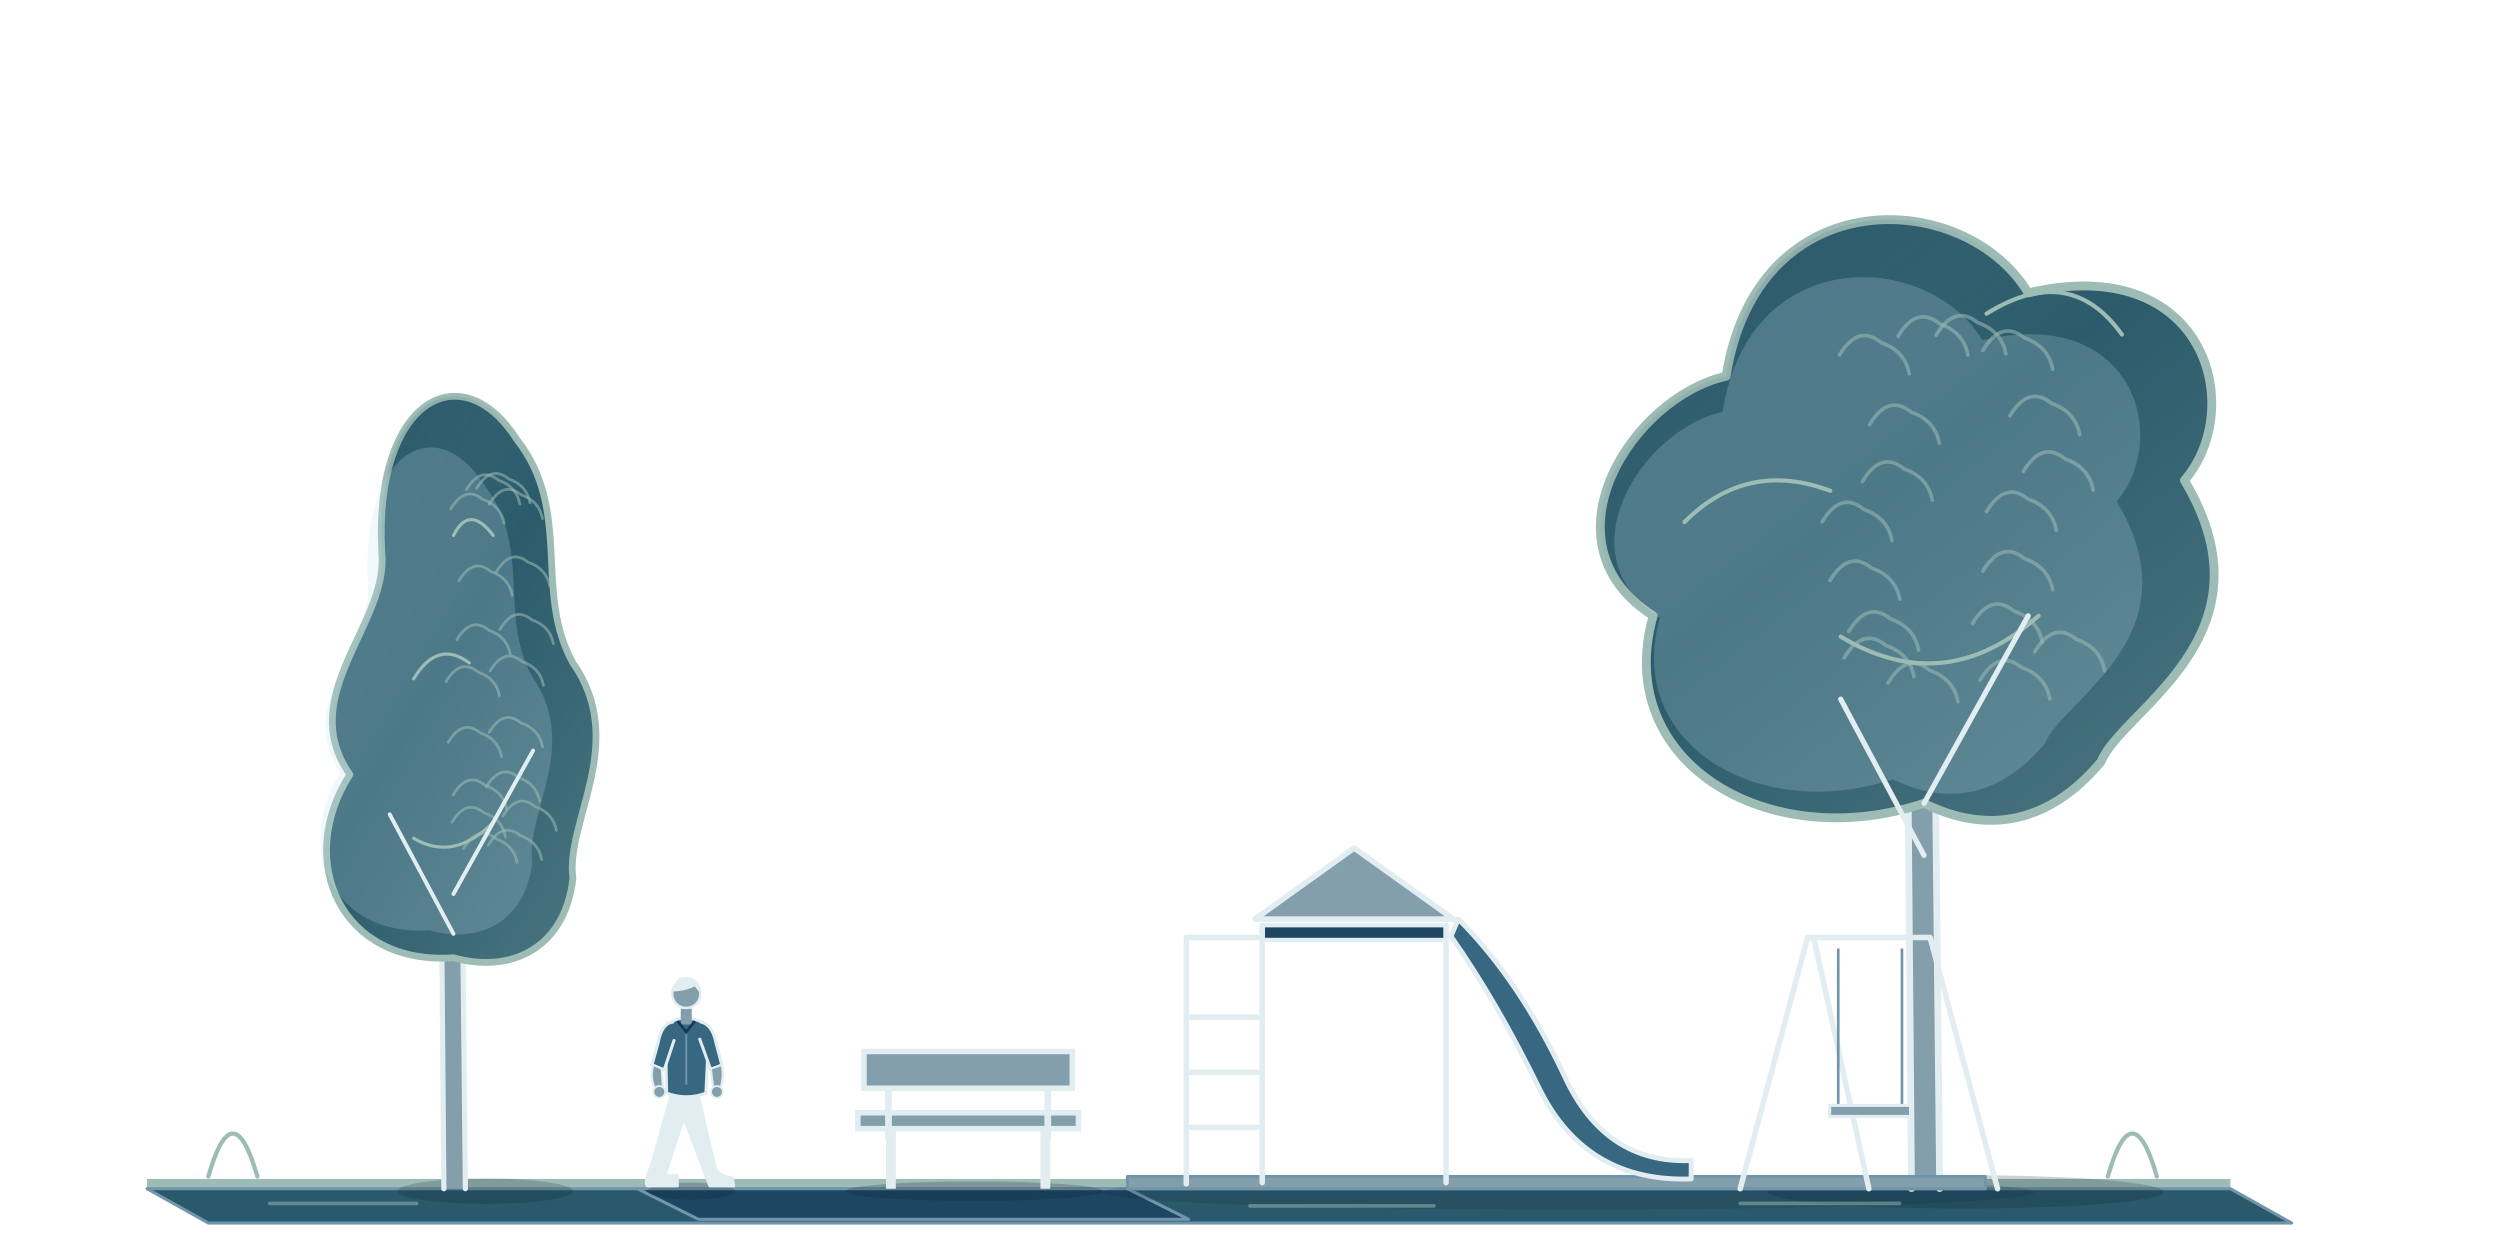
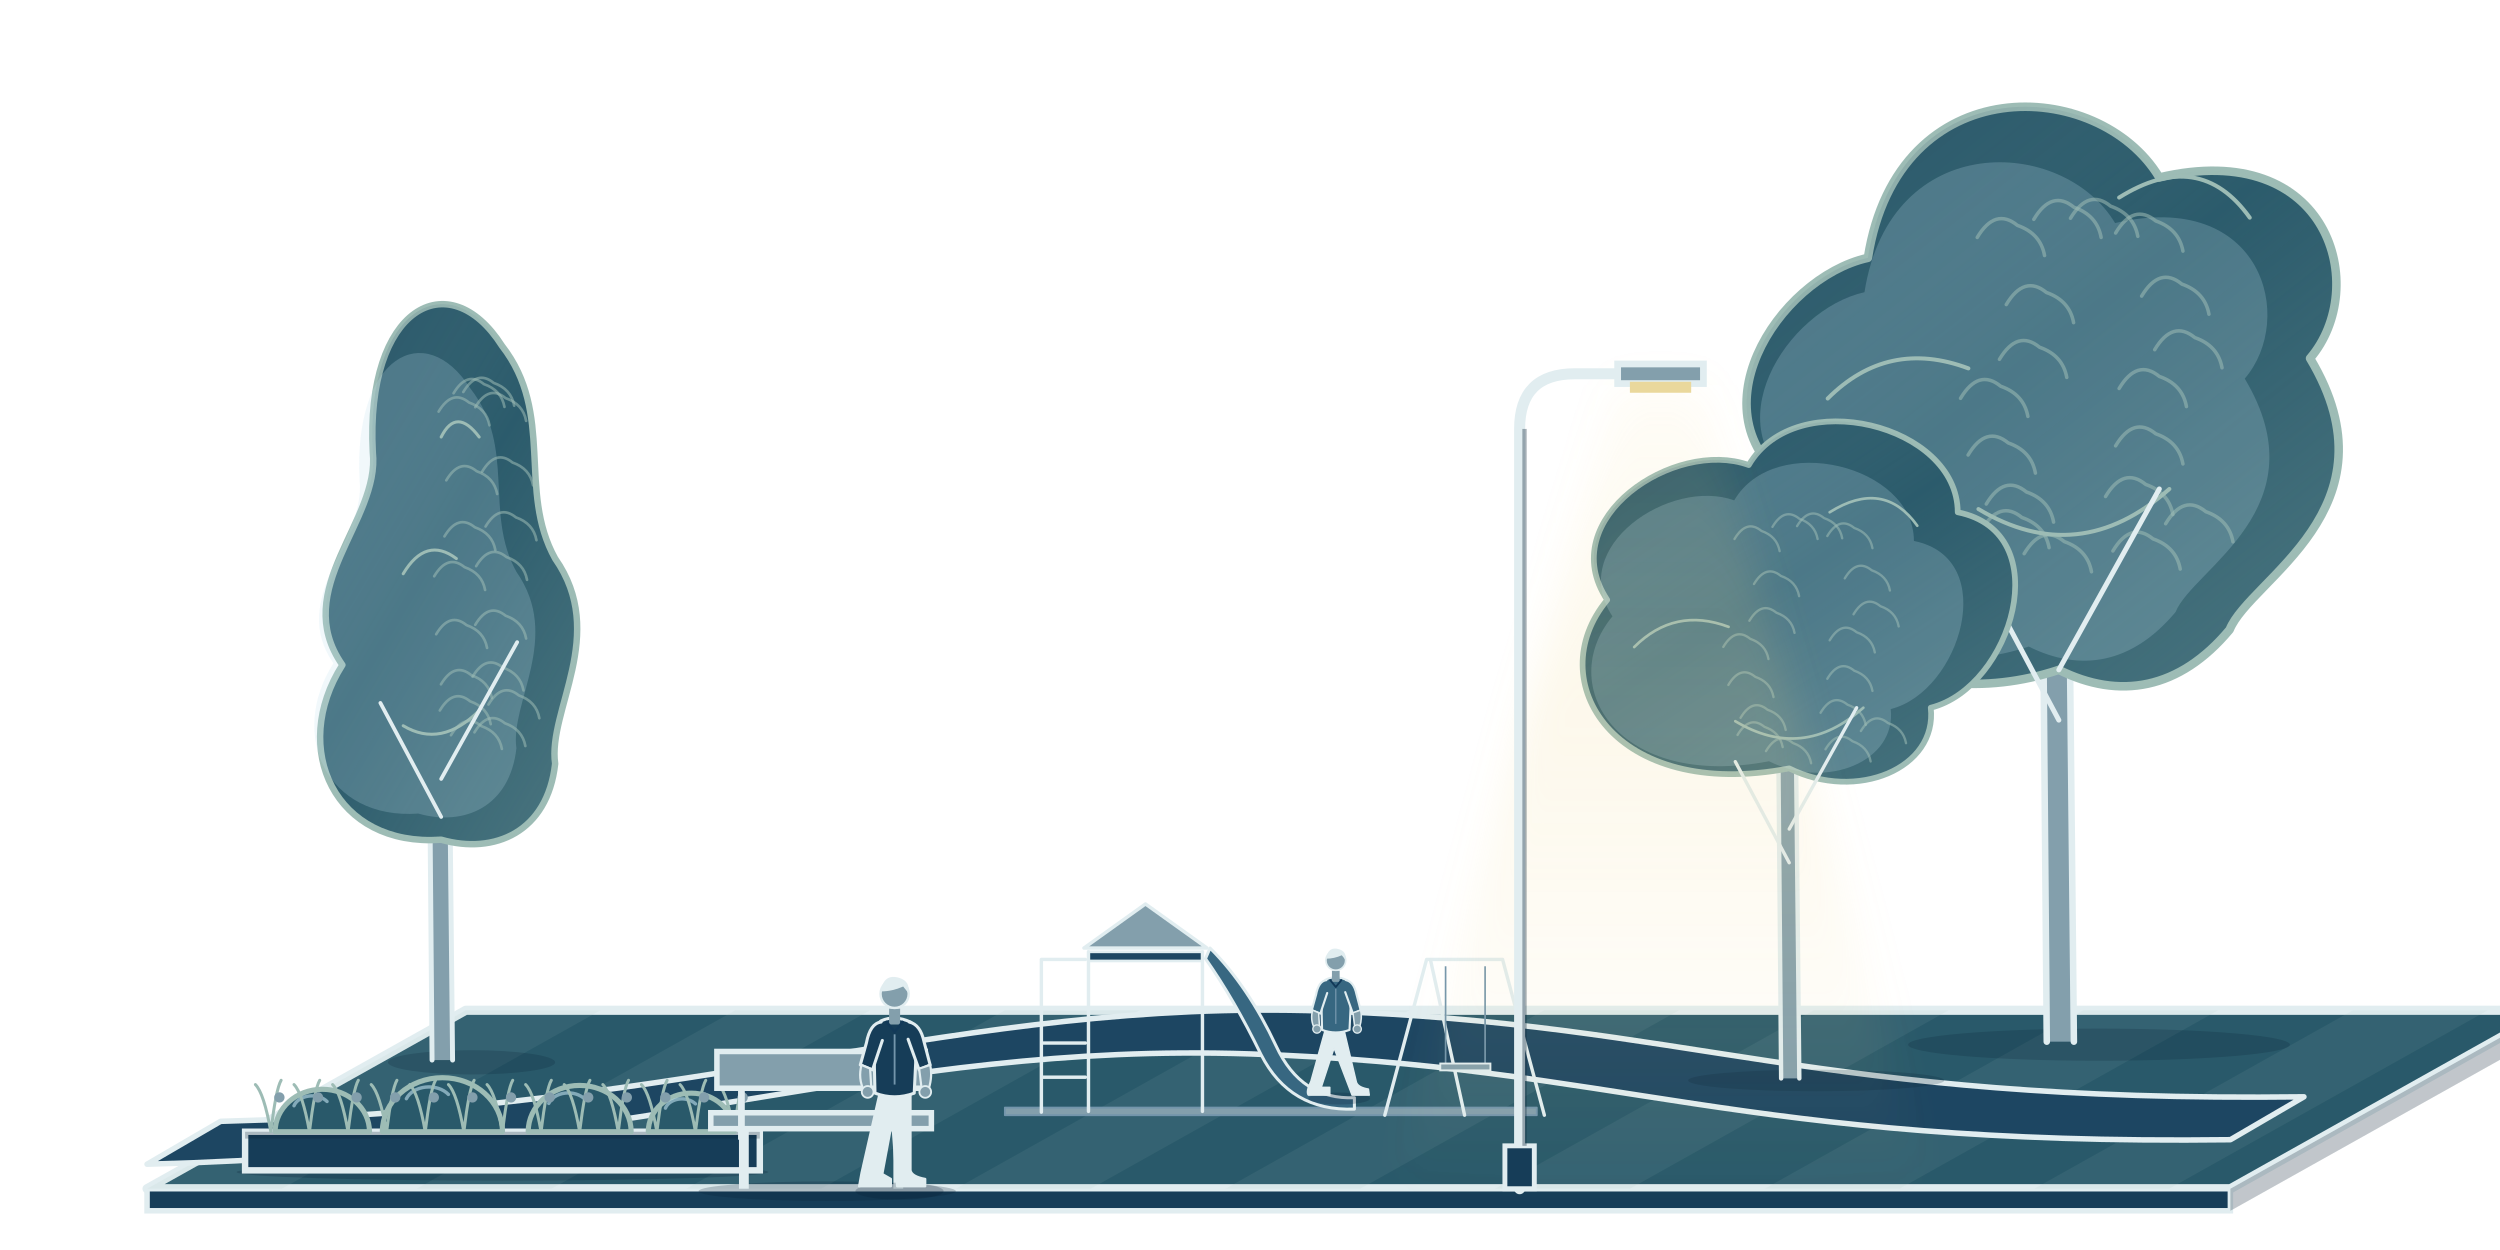
<svg xmlns="http://www.w3.org/2000/svg" viewBox="-1.2 -9.7 20.4 10.2" role="img" aria-label="Pocket park · blueprint · illustrative component" data-piece="22">
  <defs>
    <linearGradient id="piece-22-blueprint-wash" x1="0" y1="0" x2="1" y2=".5">
      <stop stop-color="#7eb4cd" stop-opacity=".8" />
      <stop offset=".45" stop-color="#b6c5c5" stop-opacity=".05" />
      <stop offset="1" stop-color="#8b9c90" stop-opacity=".45" />
    </linearGradient>
    <linearGradient id="piece-22-blueprint-leaf-wash" x1="0" y1="0" x2=".8" y2="1">
      <stop stop-color="#123958" stop-opacity=".28" />
      <stop offset=".5" stop-color="#9dbcb5" stop-opacity=".02" />
      <stop offset="1" stop-color="#9dbcb5" stop-opacity=".25" />
    </linearGradient>
    <linearGradient id="piece-22-blueprint-lamp-glow" x1="0" y1="0" x2="0" y2="1">
      <stop stop-color="#f4d477" stop-opacity=".06" />
      <stop offset=".4" stop-color="#f1d589" stop-opacity=".17" />
      <stop offset="1" stop-color="#f1d589" stop-opacity="0" />
    </linearGradient>
    <filter id="piece-22-blueprint-soft-glow" x="-50%" y="-15%" width="200%" height="140%">
      <feGaussianBlur stdDeviation=".16" />
    </filter>
    <pattern id="piece-22-blueprint-hatch" width=".55" height=".55" patternUnits="userSpaceOnUse" patternTransform="rotate(35)">
      <path d="M0,0 V.55" stroke="#e1edf0" stroke-width=".035" opacity=".35" />
    </pattern>
    <pattern id="piece-22-blueprint-roof-hatch" width=".34" height=".28" patternUnits="userSpaceOnUse">
      <path d="M.04,.08 l.1,-.025 M.22,.2 l.06,-.04" stroke="#e1edf0" stroke-width=".025" opacity=".45" />
    </pattern>
    <pattern id="piece-22-blueprint-brick" width=".9" height=".4" patternUnits="userSpaceOnUse">
      <path d="M0,.2 H.9 M0,.4 H.9 M.45,0 V.2 M0,.2 V.4" stroke="#e1edf0" stroke-width=".02" opacity=".28" />
    </pattern>
    <pattern id="piece-22-blueprint-panel" width="2.6" height="3" patternUnits="userSpaceOnUse">
      <path d="M0,0 H2.6 M0,0 V3" stroke="#e1edf0" stroke-width=".025" opacity=".16" />
    </pattern>
    <filter id="piece-22-blueprint-grain" x="0" y="0" width="100%" height="100%">
      <feTurbulence type="fractalNoise" baseFrequency=".65" numOctaves="3" stitchTiles="stitch" />
      <feColorMatrix type="saturate" values="0" />
    </filter>
  </defs>
  <g>
-     <rect x="0" y="-0.08" width="17" height="0.08" fill="#9dbcb5" stroke="none" stroke-width="0.065" />
-     <path d="M0,0 H17 l.5,.28 H.5Z" fill="#29596a" stroke="#7395ab" stroke-width="0.025" stroke-linecap="round" stroke-linejoin="round" />
-     <path d="M4,0 H8 l.5,.25 H4.5Z" fill="#1d4662" stroke="#7395ab" stroke-width="0.025" stroke-linecap="round" stroke-linejoin="round" />
-     <g data-feature="tree-1" transform="translate(2.5 0) scale(0.65)">
+     <path d="M0,0 H17 l2.6,-1.456 H2.6 Z" fill="#29596a" stroke="#e1edf0" stroke-width="0.075" stroke-linecap="round" stroke-linejoin="round" />
+     <rect x="0" y="0" width="17" height="0.18" fill="#163d58" stroke="#e1edf0" stroke-width="0.045" />
+     <path d="M17,0 l2.6,-1.456 v0.18 l-2.6,1.456Z" fill="#061d30" stroke="none" stroke-width="0" stroke-linecap="round" stroke-linejoin="round" opacity=".25" />
+     <path d="M0,0 h1.1 l2.6,-1.456 h-1.1Z" fill="#9dbcb5" stroke="none" stroke-width="0" stroke-linecap="round" stroke-linejoin="round" opacity=".1" />
+     <path d="M2.2,0 h1.1 l2.6,-1.456 h-1.1Z" fill="#9dbcb5" stroke="none" stroke-width="0" stroke-linecap="round" stroke-linejoin="round" opacity=".1" />
+     <path d="M4.4,0 h1.1 l2.6,-1.456 h-1.1Z" fill="#9dbcb5" stroke="none" stroke-width="0" stroke-linecap="round" stroke-linejoin="round" opacity=".1" />
+     <path d="M6.6,0 h1.1 l2.6,-1.456 h-1.1Z" fill="#9dbcb5" stroke="none" stroke-width="0" stroke-linecap="round" stroke-linejoin="round" opacity=".1" />
+     <path d="M8.8,0 h1.1 l2.6,-1.456 h-1.1Z" fill="#9dbcb5" stroke="none" stroke-width="0" stroke-linecap="round" stroke-linejoin="round" opacity=".1" />
+     <path d="M11,0 h1.1 l2.6,-1.456 h-1.1Z" fill="#9dbcb5" stroke="none" stroke-width="0" stroke-linecap="round" stroke-linejoin="round" opacity=".1" />
+     <path d="M13.2,0 h1.1 l2.6,-1.456 h-1.1Z" fill="#9dbcb5" stroke="none" stroke-width="0" stroke-linecap="round" stroke-linejoin="round" opacity=".1" />
+     <path d="M15.4,0 h1.1 l2.6,-1.456 h-1.1Z" fill="#9dbcb5" stroke="none" stroke-width="0" stroke-linecap="round" stroke-linejoin="round" opacity=".1" />
+     <path d="M0,-.2 C4,-.3 6,-1.2 9,-1.1 C12,-1 13,-.35 17,-.4 L17.6,-.75 C13.6,-.7 12.6,-1.35 9.6,-1.45 C6.6,-1.55 4.6,-.65 .6,-.55Z" fill="#1d4662" stroke="#e1edf0" stroke-width="0.045" stroke-linecap="round" stroke-linejoin="round" />
+     <g data-feature="tree-1" transform="translate(2.4 -1.05) scale(0.62)">
      <ellipse cx=".4" cy=".03" rx="1.1" ry=".16" fill="#061d30" opacity=".2" />
      <path d="M-.12,0 L-.16,-4.7 L.1,-4.9 L.15,0" fill="#839fac" stroke="#e1edf0" stroke-width="0.065" stroke-linecap="round" stroke-linejoin="round" />
      <path d="M0,-2.9 C-1.4,-2.8 -2,-4.1 -1.3,-5.2 C-2,-6.2 -.8,-7.1 -.9,-8 C-1,-9.9 .1,-10.5 .8,-9.4 C1.5,-8.5 1,-7.5 1.5,-6.6 C2.2,-5.6 1.4,-4.6 1.5,-3.9 C1.4,-3 .7,-2.7 0,-2.9 Z" fill="#29596a" stroke="#9dbcb5" stroke-width="0.085" stroke-linecap="round" stroke-linejoin="round" />
      <path d="M0,-2.9 C-1.4,-2.8 -2,-4.1 -1.3,-5.2 C-2,-6.2 -.8,-7.1 -.9,-8 C-1,-9.9 .1,-10.5 .8,-9.4 C1.5,-8.5 1,-7.5 1.5,-6.6 C2.2,-5.6 1.4,-4.6 1.5,-3.9 C1.4,-3 .7,-2.7 0,-2.9 Z" fill="url(#piece-22-blueprint-leaf-wash)" stroke="none" stroke-width="0" stroke-linecap="round" stroke-linejoin="round" />
      <path d="M0,-2.9 C-1.4,-2.8 -2,-4.1 -1.3,-5.2 C-2,-6.2 -.8,-7.1 -.9,-8 C-1,-9.9 .1,-10.5 .8,-9.4 C1.5,-8.5 1,-7.5 1.5,-6.6 C2.2,-5.6 1.4,-4.6 1.5,-3.9 C1.4,-3 .7,-2.7 0,-2.9 Z" fill="#bfe0ee" stroke="none" stroke-width="0" stroke-linecap="round" stroke-linejoin="round" opacity=".22" transform="translate(-.3 -.75) scale(.86)" />
      <path d="M0.46,-6.5 q.18,-.3 .4,-.12 q.23,.08 .27,.3" fill="none" stroke="#9dbcb5" stroke-width="0.035" stroke-linecap="round" stroke-linejoin="round" opacity=".55" />
      <path d="M-0.003,-4.945 q.18,-.3 .4,-.12 q.23,.08 .27,.3" fill="none" stroke="#9dbcb5" stroke-width="0.035" stroke-linecap="round" stroke-linejoin="round" opacity=".55" />
      <path d="M0.291,-8.792 q.18,-.3 .4,-.12 q.23,.08 .27,.3" fill="none" stroke="#9dbcb5" stroke-width="0.035" stroke-linecap="round" stroke-linejoin="round" opacity=".55" />
      <path d="M0.622,-4.679 q.18,-.3 .4,-.12 q.23,.08 .27,.3" fill="none" stroke="#9dbcb5" stroke-width="0.035" stroke-linecap="round" stroke-linejoin="round" opacity=".55" />
      <path d="M0.043,-6.892 q.18,-.3 .4,-.12 q.23,.08 .27,.3" fill="none" stroke="#9dbcb5" stroke-width="0.035" stroke-linecap="round" stroke-linejoin="round" opacity=".55" />
      <path d="M0.539,-7.744 q.18,-.3 .4,-.12 q.23,.08 .27,.3" fill="none" stroke="#9dbcb5" stroke-width="0.035" stroke-linecap="round" stroke-linejoin="round" opacity=".55" />
      <path d="M0.129,-4.275 q.18,-.3 .4,-.12 q.23,.08 .27,.3" fill="none" stroke="#9dbcb5" stroke-width="0.035" stroke-linecap="round" stroke-linejoin="round" opacity=".55" />
      <path d="M-0.034,-8.534 q.18,-.3 .4,-.12 q.23,.08 .27,.3" fill="none" stroke="#9dbcb5" stroke-width="0.035" stroke-linecap="round" stroke-linejoin="round" opacity=".55" />
      <path d="M0.448,-5.728 q.18,-.3 .4,-.12 q.23,.08 .27,.3" fill="none" stroke="#9dbcb5" stroke-width="0.035" stroke-linecap="round" stroke-linejoin="round" opacity=".55" />
      <path d="M-0.066,-5.604 q.18,-.3 .4,-.12 q.23,.08 .27,.3" fill="none" stroke="#9dbcb5" stroke-width="0.035" stroke-linecap="round" stroke-linejoin="round" opacity=".55" />
      <path d="M0.448,-8.592 q.18,-.3 .4,-.12 q.23,.08 .27,.3" fill="none" stroke="#9dbcb5" stroke-width="0.035" stroke-linecap="round" stroke-linejoin="round" opacity=".55" />
      <path d="M0.438,-4.313 q.18,-.3 .4,-.12 q.23,.08 .27,.3" fill="none" stroke="#9dbcb5" stroke-width="0.035" stroke-linecap="round" stroke-linejoin="round" opacity=".55" />
      <path d="M0.067,-7.63 q.18,-.3 .4,-.12 q.23,.08 .27,.3" fill="none" stroke="#9dbcb5" stroke-width="0.035" stroke-linecap="round" stroke-linejoin="round" opacity=".55" />
      <path d="M0.584,-7.022 q.18,-.3 .4,-.12 q.23,.08 .27,.3" fill="none" stroke="#9dbcb5" stroke-width="0.035" stroke-linecap="round" stroke-linejoin="round" opacity=".55" />
      <path d="M-0.018,-4.601 q.18,-.3 .4,-.12 q.23,.08 .27,.3" fill="none" stroke="#9dbcb5" stroke-width="0.035" stroke-linecap="round" stroke-linejoin="round" opacity=".55" />
      <path d="M0.163,-8.776 q.18,-.3 .4,-.12 q.23,.08 .27,.3" fill="none" stroke="#9dbcb5" stroke-width="0.035" stroke-linecap="round" stroke-linejoin="round" opacity=".55" />
      <path d="M0.413,-5.045 q.18,-.3 .4,-.12 q.23,.08 .27,.3" fill="none" stroke="#9dbcb5" stroke-width="0.035" stroke-linecap="round" stroke-linejoin="round" opacity=".55" />
      <path d="M-0.092,-6.367 q.18,-.3 .4,-.12 q.23,.08 .27,.3" fill="none" stroke="#9dbcb5" stroke-width="0.035" stroke-linecap="round" stroke-linejoin="round" opacity=".55" />
      <path d="M-.5,-6.4 q.3,-.5 .7,-.2 M0,-8.2 q.2,-.4 .5,0 M-.5,-4.4 q.5,.3 1,-.2" fill="none" stroke="#9dbcb5" stroke-width="0.04" stroke-linecap="round" stroke-linejoin="round" />
      <path d="M0,-3.2 l-.8,-1.5 M0,-3.7 l1,-1.8" fill="none" stroke="#e1edf0" stroke-width="0.05" stroke-linecap="round" stroke-linejoin="round" />
    </g>
-     <g data-feature="tree-2" transform="translate(14.5 0) scale(0.85)">
+     <g data-feature="tree-2" transform="translate(15.6 -1.2) scale(0.82)">
      <ellipse cx=".4" cy=".03" rx="1.9" ry=".16" fill="#061d30" opacity=".2" />
      <path d="M-.12,0 L-.16,-4.7 L.1,-4.9 L.15,0" fill="#839fac" stroke="#e1edf0" stroke-width="0.065" stroke-linecap="round" stroke-linejoin="round" />
      <path d="M0,-3.7 C-1.5,-3.2 -3,-4.1 -2.6,-5.5 C-3.7,-6.2 -2.8,-7.6 -1.9,-7.8 C-1.6,-9.7 .4,-9.6 1,-8.6 C2.7,-9 3.1,-7.5 2.5,-6.8 C3.4,-5.3 1.9,-4.6 1.7,-4.1 C1.2,-3.5 .6,-3.4 0,-3.7 Z" fill="#29596a" stroke="#9dbcb5" stroke-width="0.085" stroke-linecap="round" stroke-linejoin="round" />
      <path d="M0,-3.7 C-1.5,-3.2 -3,-4.1 -2.6,-5.5 C-3.7,-6.2 -2.8,-7.6 -1.9,-7.8 C-1.6,-9.7 .4,-9.6 1,-8.6 C2.7,-9 3.1,-7.5 2.5,-6.8 C3.4,-5.3 1.9,-4.6 1.7,-4.1 C1.2,-3.5 .6,-3.4 0,-3.7 Z" fill="url(#piece-22-blueprint-leaf-wash)" stroke="none" stroke-width="0" stroke-linecap="round" stroke-linejoin="round" />
      <path d="M0,-3.7 C-1.5,-3.2 -3,-4.1 -2.6,-5.5 C-3.7,-6.2 -2.8,-7.6 -1.9,-7.8 C-1.6,-9.7 .4,-9.6 1,-8.6 C2.7,-9 3.1,-7.5 2.5,-6.8 C3.4,-5.3 1.9,-4.6 1.7,-4.1 C1.2,-3.5 .6,-3.4 0,-3.7 Z" fill="#bfe0ee" stroke="none" stroke-width="0" stroke-linecap="round" stroke-linejoin="round" opacity=".22" transform="translate(-.3 -.75) scale(.86)" />
      <path d="M0.6,-6.5 q.18,-.3 .4,-.12 q.23,.08 .27,.3" fill="none" stroke="#9dbcb5" stroke-width="0.035" stroke-linecap="round" stroke-linejoin="round" opacity=".55" />
      <path d="M-0.722,-5.35 q.18,-.3 .4,-.12 q.23,.08 .27,.3" fill="none" stroke="#9dbcb5" stroke-width="0.035" stroke-linecap="round" stroke-linejoin="round" opacity=".55" />
      <path d="M0.116,-8.194 q.18,-.3 .4,-.12 q.23,.08 .27,.3" fill="none" stroke="#9dbcb5" stroke-width="0.035" stroke-linecap="round" stroke-linejoin="round" opacity=".55" />
      <path d="M1.063,-5.154 q.18,-.3 .4,-.12 q.23,.08 .27,.3" fill="none" stroke="#9dbcb5" stroke-width="0.035" stroke-linecap="round" stroke-linejoin="round" opacity=".55" />
      <path d="M-0.591,-6.79 q.18,-.3 .4,-.12 q.23,.08 .27,.3" fill="none" stroke="#9dbcb5" stroke-width="0.035" stroke-linecap="round" stroke-linejoin="round" opacity=".55" />
      <path d="M0.824,-7.419 q.18,-.3 .4,-.12 q.23,.08 .27,.3" fill="none" stroke="#9dbcb5" stroke-width="0.035" stroke-linecap="round" stroke-linejoin="round" opacity=".55" />
      <path d="M-0.345,-4.856 q.18,-.3 .4,-.12 q.23,.08 .27,.3" fill="none" stroke="#9dbcb5" stroke-width="0.035" stroke-linecap="round" stroke-linejoin="round" opacity=".55" />
      <path d="M-0.812,-8.003 q.18,-.3 .4,-.12 q.23,.08 .27,.3" fill="none" stroke="#9dbcb5" stroke-width="0.035" stroke-linecap="round" stroke-linejoin="round" opacity=".55" />
      <path d="M0.565,-5.929 q.18,-.3 .4,-.12 q.23,.08 .27,.3" fill="none" stroke="#9dbcb5" stroke-width="0.035" stroke-linecap="round" stroke-linejoin="round" opacity=".55" />
      <path d="M-0.903,-5.838 q.18,-.3 .4,-.12 q.23,.08 .27,.3" fill="none" stroke="#9dbcb5" stroke-width="0.035" stroke-linecap="round" stroke-linejoin="round" opacity=".55" />
      <path d="M0.565,-8.047 q.18,-.3 .4,-.12 q.23,.08 .27,.3" fill="none" stroke="#9dbcb5" stroke-width="0.035" stroke-linecap="round" stroke-linejoin="round" opacity=".55" />
      <path d="M0.538,-4.883 q.18,-.3 .4,-.12 q.23,.08 .27,.3" fill="none" stroke="#9dbcb5" stroke-width="0.035" stroke-linecap="round" stroke-linejoin="round" opacity=".55" />
      <path d="M-0.523,-7.335 q.18,-.3 .4,-.12 q.23,.08 .27,.3" fill="none" stroke="#9dbcb5" stroke-width="0.035" stroke-linecap="round" stroke-linejoin="round" opacity=".55" />
      <path d="M0.954,-6.886 q.18,-.3 .4,-.12 q.23,.08 .27,.3" fill="none" stroke="#9dbcb5" stroke-width="0.035" stroke-linecap="round" stroke-linejoin="round" opacity=".55" />
      <path d="M-0.767,-5.096 q.18,-.3 .4,-.12 q.23,.08 .27,.3" fill="none" stroke="#9dbcb5" stroke-width="0.035" stroke-linecap="round" stroke-linejoin="round" opacity=".55" />
      <path d="M-0.249,-8.183 q.18,-.3 .4,-.12 q.23,.08 .27,.3" fill="none" stroke="#9dbcb5" stroke-width="0.035" stroke-linecap="round" stroke-linejoin="round" opacity=".55" />
      <path d="M0.465,-5.425 q.18,-.3 .4,-.12 q.23,.08 .27,.3" fill="none" stroke="#9dbcb5" stroke-width="0.035" stroke-linecap="round" stroke-linejoin="round" opacity=".55" />
      <path d="M-0.978,-6.402 q.18,-.3 .4,-.12 q.23,.08 .27,.3" fill="none" stroke="#9dbcb5" stroke-width="0.035" stroke-linecap="round" stroke-linejoin="round" opacity=".55" />
      <path d="M-2.3,-6.4 q.6,-.6 1.4,-.3 M.6,-8.4 q.8,-.5 1.3,.2 M-.8,-5.3 q1,.6 1.9,-.2" fill="none" stroke="#9dbcb5" stroke-width="0.04" stroke-linecap="round" stroke-linejoin="round" />
      <path d="M0,-3.2 l-.8,-1.5 M0,-3.7 l1,-1.8" fill="none" stroke="#e1edf0" stroke-width="0.05" stroke-linecap="round" stroke-linejoin="round" />
    </g>
-     <g transform="translate(5.8)">
-       <ellipse cx=".95" cy=".02" rx="1.05" ry=".08" fill="#061d30" opacity=".22" />
-       <rect x="0" y="-0.62" width="1.8" height="0.13" fill="#839fac" stroke="#e1edf0" stroke-width="0.045" />
-       <rect x="0.05" y="-1.12" width="1.7" height="0.3" fill="#839fac" stroke="#e1edf0" stroke-width="0.045" />
-       <line x1="0.27" y1="-0.5" x2="0.27" y2="0" stroke="#e1edf0" stroke-width="0.08" />
-       <line x1="1.53" y1="-0.5" x2="1.53" y2="0" stroke="#e1edf0" stroke-width="0.08" />
-       <line x1="0.25" y1="-0.8" x2="0.25" y2="-0.4" stroke="#e1edf0" stroke-width="0.055" />
-       <line x1="1.55" y1="-0.8" x2="1.55" y2="-0.4" stroke="#e1edf0" stroke-width="0.055" />
-     </g>
-     <ellipse cx="11.6" cy=".03" rx="3.8" ry=".14" fill="#061d30" opacity=".16" />
-     <g transform="translate(8)">
+     <g data-feature="tree-0" transform="translate(13.4 -0.9) scale(0.55)">
+       <ellipse cx=".4" cy=".03" rx="1.9" ry=".16" fill="#061d30" opacity=".2" />
+       <path d="M-.12,0 L-.16,-4.7 L.1,-4.9 L.15,0" fill="#839fac" stroke="#e1edf0" stroke-width="0.065" stroke-linecap="round" stroke-linejoin="round" />
+       <path d="M0,-4.6 C-2.6,-4.1 -3.7,-5.9 -2.7,-7.1 C-3.5,-8.3 -1.7,-9.5 -.6,-9.1 C.1,-10.3 2.5,-9.7 2.5,-8.4 C4,-8.1 3.3,-5.8 2.1,-5.5 C2.2,-4.6 1,-4.1 0,-4.6 Z" fill="#29596a" stroke="#9dbcb5" stroke-width="0.085" stroke-linecap="round" stroke-linejoin="round" />
+       <path d="M0,-4.6 C-2.6,-4.1 -3.7,-5.9 -2.7,-7.1 C-3.5,-8.3 -1.7,-9.5 -.6,-9.1 C.1,-10.3 2.5,-9.7 2.5,-8.4 C4,-8.1 3.3,-5.8 2.1,-5.5 C2.2,-4.6 1,-4.1 0,-4.6 Z" fill="url(#piece-22-blueprint-leaf-wash)" stroke="none" stroke-width="0" stroke-linecap="round" stroke-linejoin="round" />
+       <path d="M0,-4.6 C-2.6,-4.1 -3.7,-5.9 -2.7,-7.1 C-3.5,-8.3 -1.7,-9.5 -.6,-9.1 C.1,-10.3 2.5,-9.7 2.5,-8.4 C4,-8.1 3.3,-5.8 2.1,-5.5 C2.2,-4.6 1,-4.1 0,-4.6 Z" fill="#bfe0ee" stroke="none" stroke-width="0" stroke-linecap="round" stroke-linejoin="round" opacity=".22" transform="translate(-.3 -.75) scale(.86)" />
+       <path d="M0.6,-6.5 q.18,-.3 .4,-.12 q.23,.08 .27,.3" fill="none" stroke="#9dbcb5" stroke-width="0.035" stroke-linecap="round" stroke-linejoin="round" opacity=".55" />
+       <path d="M-0.722,-5.35 q.18,-.3 .4,-.12 q.23,.08 .27,.3" fill="none" stroke="#9dbcb5" stroke-width="0.035" stroke-linecap="round" stroke-linejoin="round" opacity=".55" />
+       <path d="M0.116,-8.194 q.18,-.3 .4,-.12 q.23,.08 .27,.3" fill="none" stroke="#9dbcb5" stroke-width="0.035" stroke-linecap="round" stroke-linejoin="round" opacity=".55" />
+       <path d="M1.063,-5.154 q.18,-.3 .4,-.12 q.23,.08 .27,.3" fill="none" stroke="#9dbcb5" stroke-width="0.035" stroke-linecap="round" stroke-linejoin="round" opacity=".55" />
+       <path d="M-0.591,-6.79 q.18,-.3 .4,-.12 q.23,.08 .27,.3" fill="none" stroke="#9dbcb5" stroke-width="0.035" stroke-linecap="round" stroke-linejoin="round" opacity=".55" />
+       <path d="M0.824,-7.419 q.18,-.3 .4,-.12 q.23,.08 .27,.3" fill="none" stroke="#9dbcb5" stroke-width="0.035" stroke-linecap="round" stroke-linejoin="round" opacity=".55" />
+       <path d="M-0.345,-4.856 q.18,-.3 .4,-.12 q.23,.08 .27,.3" fill="none" stroke="#9dbcb5" stroke-width="0.035" stroke-linecap="round" stroke-linejoin="round" opacity=".55" />
+       <path d="M-0.812,-8.003 q.18,-.3 .4,-.12 q.23,.08 .27,.3" fill="none" stroke="#9dbcb5" stroke-width="0.035" stroke-linecap="round" stroke-linejoin="round" opacity=".55" />
+       <path d="M0.565,-5.929 q.18,-.3 .4,-.12 q.23,.08 .27,.3" fill="none" stroke="#9dbcb5" stroke-width="0.035" stroke-linecap="round" stroke-linejoin="round" opacity=".55" />
+       <path d="M-0.903,-5.838 q.18,-.3 .4,-.12 q.23,.08 .27,.3" fill="none" stroke="#9dbcb5" stroke-width="0.035" stroke-linecap="round" stroke-linejoin="round" opacity=".55" />
+       <path d="M0.565,-8.047 q.18,-.3 .4,-.12 q.23,.08 .27,.3" fill="none" stroke="#9dbcb5" stroke-width="0.035" stroke-linecap="round" stroke-linejoin="round" opacity=".55" />
+       <path d="M0.538,-4.883 q.18,-.3 .4,-.12 q.23,.08 .27,.3" fill="none" stroke="#9dbcb5" stroke-width="0.035" stroke-linecap="round" stroke-linejoin="round" opacity=".55" />
+       <path d="M-0.523,-7.335 q.18,-.3 .4,-.12 q.23,.08 .27,.3" fill="none" stroke="#9dbcb5" stroke-width="0.035" stroke-linecap="round" stroke-linejoin="round" opacity=".55" />
+       <path d="M0.954,-6.886 q.18,-.3 .4,-.12 q.23,.08 .27,.3" fill="none" stroke="#9dbcb5" stroke-width="0.035" stroke-linecap="round" stroke-linejoin="round" opacity=".55" />
+       <path d="M-0.767,-5.096 q.18,-.3 .4,-.12 q.23,.08 .27,.3" fill="none" stroke="#9dbcb5" stroke-width="0.035" stroke-linecap="round" stroke-linejoin="round" opacity=".55" />
+       <path d="M-0.249,-8.183 q.18,-.3 .4,-.12 q.23,.08 .27,.3" fill="none" stroke="#9dbcb5" stroke-width="0.035" stroke-linecap="round" stroke-linejoin="round" opacity=".55" />
+       <path d="M0.465,-5.425 q.18,-.3 .4,-.12 q.23,.08 .27,.3" fill="none" stroke="#9dbcb5" stroke-width="0.035" stroke-linecap="round" stroke-linejoin="round" opacity=".55" />
+       <path d="M-0.978,-6.402 q.18,-.3 .4,-.12 q.23,.08 .27,.3" fill="none" stroke="#9dbcb5" stroke-width="0.035" stroke-linecap="round" stroke-linejoin="round" opacity=".55" />
+       <path d="M-2.3,-6.4 q.6,-.6 1.4,-.3 M.6,-8.4 q.8,-.5 1.3,.2 M-.8,-5.3 q1,.6 1.9,-.2" fill="none" stroke="#9dbcb5" stroke-width="0.04" stroke-linecap="round" stroke-linejoin="round" />
+       <path d="M0,-3.2 l-.8,-1.5 M0,-3.7 l1,-1.8" fill="none" stroke="#e1edf0" stroke-width="0.05" stroke-linecap="round" stroke-linejoin="round" />
+     </g>
+     <g transform="translate(.8 -.15) scale(.7)">
+       <ellipse cx="3" cy=".02" rx="3.1" ry="0.1" fill="#061d30" opacity=".22" />
+       <rect x="0" y="-0.45" width="6" height="0.45" fill="#163d58" stroke="#e1edf0" stroke-width="0.075" />
+       <rect x="0" y="-0.45" width="6" height="0.08" fill="#061d30" stroke="none" stroke-width="0" opacity="0.25" />
+       <path d="M0.35,-.45 a0.55,0.495 0 0 1 1.1,0Z" fill="#29596a" stroke="#9dbcb5" stroke-width="0.06" stroke-linecap="round" stroke-linejoin="round" />
+       <path d="M0.57,-0.753 a0.22,0.165 0 0 1 0.385,-.05" fill="none" stroke="#bfe0ee" stroke-width="0.04" stroke-linecap="round" stroke-linejoin="round" opacity=".6" />
+       <path d="M1.6,-.45 a0.7,0.63 0 0 1 1.4,0Z" fill="#29596a" stroke="#9dbcb5" stroke-width="0.06" stroke-linecap="round" stroke-linejoin="round" />
+       <path d="M1.88,-0.835 a0.28,0.21 0 0 1 0.49,-.05" fill="none" stroke="#bfe0ee" stroke-width="0.04" stroke-linecap="round" stroke-linejoin="round" opacity=".6" />
+       <path d="M3.3,-.45 a0.6,0.54 0 0 1 1.2,0Z" fill="#29596a" stroke="#9dbcb5" stroke-width="0.06" stroke-linecap="round" stroke-linejoin="round" />
+       <path d="M3.54,-0.78 a0.24,0.18 0 0 1 0.42,-.05" fill="none" stroke="#bfe0ee" stroke-width="0.04" stroke-linecap="round" stroke-linejoin="round" opacity=".6" />
+       <path d="M4.7,-.45 a0.5,0.45 0 0 1 1,0Z" fill="#29596a" stroke="#9dbcb5" stroke-width="0.06" stroke-linecap="round" stroke-linejoin="round" />
+       <path d="M4.9,-0.725 a0.2,0.15 0 0 1 0.35,-.05" fill="none" stroke="#bfe0ee" stroke-width="0.04" stroke-linecap="round" stroke-linejoin="round" opacity=".6" />
+       <path d="M0.3,-.45 q-.08,-.45 -.18,-.55 M0.3,-.45 q.06,-.5 .12,-.6" fill="none" stroke="#9dbcb5" stroke-width="0.035" stroke-linecap="round" stroke-linejoin="round" />
+       <circle cx="0.4" cy="-0.85" r="0.06" fill="#839fac" stroke="none" stroke-width="0.06" />
+       <path d="M0.75,-.45 q-.08,-.45 -.18,-.55 M0.75,-.45 q.06,-.5 .12,-.6" fill="none" stroke="#9dbcb5" stroke-width="0.035" stroke-linecap="round" stroke-linejoin="round" />
+       <circle cx="0.85" cy="-0.85" r="0.06" fill="#839fac" stroke="none" stroke-width="0.06" />
+       <path d="M1.2,-.45 q-.08,-.45 -.18,-.55 M1.2,-.45 q.06,-.5 .12,-.6" fill="none" stroke="#9dbcb5" stroke-width="0.035" stroke-linecap="round" stroke-linejoin="round" />
+       <circle cx="1.3" cy="-0.85" r="0.06" fill="#839fac" stroke="none" stroke-width="0.06" />
+       <path d="M1.65,-.45 q-.08,-.45 -.18,-.55 M1.65,-.45 q.06,-.5 .12,-.6" fill="none" stroke="#9dbcb5" stroke-width="0.035" stroke-linecap="round" stroke-linejoin="round" />
+       <circle cx="1.75" cy="-0.85" r="0.06" fill="#839fac" stroke="none" stroke-width="0.06" />
+       <path d="M2.1,-.45 q-.08,-.45 -.18,-.55 M2.1,-.45 q.06,-.5 .12,-.6" fill="none" stroke="#9dbcb5" stroke-width="0.035" stroke-linecap="round" stroke-linejoin="round" />
+       <circle cx="2.2" cy="-0.85" r="0.06" fill="#839fac" stroke="none" stroke-width="0.06" />
+       <path d="M2.55,-.45 q-.08,-.45 -.18,-.55 M2.55,-.45 q.06,-.5 .12,-.6" fill="none" stroke="#9dbcb5" stroke-width="0.035" stroke-linecap="round" stroke-linejoin="round" />
+       <circle cx="2.65" cy="-0.85" r="0.06" fill="#839fac" stroke="none" stroke-width="0.06" />
+       <path d="M3,-.45 q-.08,-.45 -.18,-.55 M3,-.45 q.06,-.5 .12,-.6" fill="none" stroke="#9dbcb5" stroke-width="0.035" stroke-linecap="round" stroke-linejoin="round" />
+       <circle cx="3.1" cy="-0.85" r="0.06" fill="#839fac" stroke="none" stroke-width="0.06" />
+       <path d="M3.45,-.45 q-.08,-.45 -.18,-.55 M3.45,-.45 q.06,-.5 .12,-.6" fill="none" stroke="#9dbcb5" stroke-width="0.035" stroke-linecap="round" stroke-linejoin="round" />
+       <circle cx="3.55" cy="-0.85" r="0.06" fill="#839fac" stroke="none" stroke-width="0.06" />
+       <path d="M3.9,-.45 q-.08,-.45 -.18,-.55 M3.9,-.45 q.06,-.5 .12,-.6" fill="none" stroke="#9dbcb5" stroke-width="0.035" stroke-linecap="round" stroke-linejoin="round" />
+       <circle cx="4" cy="-0.85" r="0.06" fill="#839fac" stroke="none" stroke-width="0.06" />
+       <path d="M4.35,-.45 q-.08,-.45 -.18,-.55 M4.35,-.45 q.06,-.5 .12,-.6" fill="none" stroke="#9dbcb5" stroke-width="0.035" stroke-linecap="round" stroke-linejoin="round" />
+       <circle cx="4.45" cy="-0.85" r="0.06" fill="#839fac" stroke="none" stroke-width="0.06" />
+       <path d="M4.8,-.45 q-.08,-.45 -.18,-.55 M4.8,-.45 q.06,-.5 .12,-.6" fill="none" stroke="#9dbcb5" stroke-width="0.035" stroke-linecap="round" stroke-linejoin="round" />
+       <circle cx="4.9" cy="-0.85" r="0.06" fill="#839fac" stroke="none" stroke-width="0.06" />
+       <path d="M5.25,-.45 q-.08,-.45 -.18,-.55 M5.25,-.45 q.06,-.5 .12,-.6" fill="none" stroke="#9dbcb5" stroke-width="0.035" stroke-linecap="round" stroke-linejoin="round" />
+       <circle cx="5.35" cy="-0.85" r="0.06" fill="#839fac" stroke="none" stroke-width="0.06" />
+       <path d="M5.7,-.45 q-.08,-.45 -.18,-.55 M5.7,-.45 q.06,-.5 .12,-.6" fill="none" stroke="#9dbcb5" stroke-width="0.035" stroke-linecap="round" stroke-linejoin="round" />
+       <circle cx="5.8" cy="-0.85" r="0.06" fill="#839fac" stroke="none" stroke-width="0.06" />
+     </g>
+     <g transform="translate(7 -.6) scale(.62)">
      <path d="M0,0 H7 v-.1 H0Z" fill="#839fac" stroke="#7395ab" stroke-width="0.025" stroke-linecap="round" stroke-linejoin="round" />
      <rect x="1.1" y="-2.15" width="1.5" height="0.12" fill="#1d4662" stroke="#e1edf0" stroke-width="0.035" />
      <path d="M1.1,-.05 V-2.15 M2.6,-2.15 V-.05 M1.04,-2.2 L1.85,-2.78 L2.66,-2.2Z" fill="#839fac" stroke="#e1edf0" stroke-width="0.045" stroke-linecap="round" stroke-linejoin="round" />
      <path d="M2.64,-2.06 Q3.02,-1.52 3.37,-.8 Q3.75,-.05 4.6,-.08 L4.6,-.23 Q3.9,-.2 3.57,-.91 Q3.2,-1.7 2.7,-2.2Z" fill="#376781" stroke="#e1edf0" stroke-width="0.04" stroke-linecap="round" stroke-linejoin="round" />
      <path d="M.48,-.04 V-2.05 H1.06 M.48,-.5 H1.06 M.48,-.95 H1.06 M.48,-1.4 H1.06 M5,0 L5.55,-2.05 H6.55 L7.1,0 M5.6,-2.05 L6.05,0" fill="none" stroke="#e1edf0" stroke-width="0.045" stroke-linecap="round" stroke-linejoin="round" />
      <line x1="5.8" y1="-1.96" x2="5.8" y2="-0.66" stroke="#7395ab" stroke-width="0.022" />
      <line x1="6.32" y1="-1.96" x2="6.32" y2="-0.66" stroke="#7395ab" stroke-width="0.022" />
      <rect x="5.73" y="-0.68" width="0.66" height="0.09" fill="#839fac" stroke="#e1edf0" stroke-width="0.025" />
    </g>
-     <path d="M1,.12 h1.2 M9,.14 h1.5 M13,.12 h1.3" fill="none" stroke="#9dbcb5" stroke-width="0.03" stroke-linecap="round" stroke-linejoin="round" opacity=".5" />
-     <g data-feature="figure" transform="translate(4.4 0)">
+     <g transform="translate(4.6)">
+       <ellipse cx=".95" cy=".02" rx="1.05" ry=".08" fill="#061d30" opacity=".22" />
+       <rect x="0" y="-0.62" width="1.8" height="0.13" fill="#839fac" stroke="#e1edf0" stroke-width="0.045" />
+       <rect x="0.05" y="-1.12" width="1.7" height="0.3" fill="#839fac" stroke="#e1edf0" stroke-width="0.045" />
+       <line x1="0.27" y1="-0.5" x2="0.27" y2="0" stroke="#e1edf0" stroke-width="0.08" />
+       <line x1="1.53" y1="-0.5" x2="1.53" y2="0" stroke="#e1edf0" stroke-width="0.08" />
+       <line x1="0.25" y1="-0.8" x2="0.25" y2="-0.4" stroke="#e1edf0" stroke-width="0.055" />
+       <line x1="1.55" y1="-0.8" x2="1.55" y2="-0.4" stroke="#e1edf0" stroke-width="0.055" />
+     </g>
+     <g data-feature="warm-lamp">
+       <path d="M12,-6.56 L10.2,-.12 Q12.35,.35 14.5,-.12 L12.7,-6.56 Z" fill="url(#piece-22-blueprint-lamp-glow)" stroke="none" stroke-width="0" stroke-linecap="round" stroke-linejoin="round" filter="url(#piece-22-blueprint-soft-glow)" />
+       <path d="M11.2,0 v-6.2 q0,-.45 .45,-.45 h.75" fill="none" stroke="#e1edf0" stroke-width="0.09" stroke-linecap="round" stroke-linejoin="round" />
+       <rect x="12" y="-6.73" width="0.7" height="0.16" fill="#839fac" stroke="#e1edf0" stroke-width="0.055" />
+       <line x1="12.1" y1="-6.54" x2="12.6" y2="-6.54" stroke="#ead89c" stroke-width="0.09" />
+       <rect x="11.08" y="-0.35" width="0.24" height="0.35" fill="#163d58" stroke="#e1edf0" stroke-width="0.04" />
+       <line x1="11.24" y1="-6.2" x2="11.24" y2="-0.35" stroke="#061d30" stroke-width="0.035" opacity=".35" />
+     </g>
+     <g data-feature="figure" transform="translate(6.1 0)">
      <ellipse cx=".04" cy=".02" rx=".36" ry=".07" fill="#061d30" opacity=".22" />
-       <path d="M-.12,-.79 Q0,-.82 .1,-.76 L.24,-.17 Q.26,-.11 .38,-.09 L.39,-.02 H.19 L-.02,-.57 L-.17,-.11 H-.07 V-.02 H-.32 Q-.35,-.06 -.29,-.18 Z" fill="#e1edf0" stroke="#e1edf0" stroke-width="0.018" stroke-linecap="round" stroke-linejoin="round" />
-       <path d="M-.11,-1.37 Q0,-1.42 .13,-1.36 Q.18,-1.32 .18,-1.19 L.16,-.78 Q0,-.72 -.16,-.78 L-.17,-1.2 Q-.18,-1.32 -.11,-1.37Z" fill="#376781" stroke="#e1edf0" stroke-width="0.025" stroke-linecap="round" stroke-linejoin="round" />
-       <path d="M-.11,-1.36 Q-.2,-1.35 -.23,-1.19 L-.28,-1.01 L-.18,-.97 L-.1,-1.21 M.12,-1.36 Q.21,-1.34 .24,-1.2 L.29,-1.01 L.2,-.97 L.11,-1.22" fill="#376781" stroke="#e1edf0" stroke-width="0.025" stroke-linecap="round" stroke-linejoin="round" />
+       <path d="M-.12,-.79 H.13 L.13,-.15 Q.14,-.1 .25,-.08 V-.02 H.02 L-.02,-.55 L-.1,-.12 L-.03,-.08 V-.02 H-.29 L-.27,-.13 Z" fill="#e1edf0" stroke="#e1edf0" stroke-width="0.018" stroke-linecap="round" stroke-linejoin="round" />
+       <path d="M-.11,-1.37 Q0,-1.42 .13,-1.36 Q.18,-1.32 .18,-1.19 L.16,-.78 Q0,-.72 -.16,-.78 L-.17,-1.2 Q-.18,-1.32 -.11,-1.37Z" fill="#163d58" stroke="#e1edf0" stroke-width="0.025" stroke-linecap="round" stroke-linejoin="round" />
+       <path d="M-.11,-1.36 Q-.2,-1.35 -.23,-1.19 L-.28,-1.01 L-.18,-.97 L-.1,-1.21 M.12,-1.36 Q.21,-1.34 .24,-1.2 L.29,-1.01 L.2,-.97 L.11,-1.22" fill="#163d58" stroke="#e1edf0" stroke-width="0.025" stroke-linecap="round" stroke-linejoin="round" />
      <path d="M-.27,-1.01 Q-.3,-.9 -.25,-.8 L-.19,-.82 L-.2,-.98 Z M.2,-.98 L.22,-.82 L.28,-.82 Q.31,-.92 .29,-1.01 Z" fill="#839fac" stroke="#e1edf0" stroke-width="0.018" stroke-linecap="round" stroke-linejoin="round" />
      <circle cx="-0.22" cy="-0.79" r="0.048" fill="#839fac" stroke="#e1edf0" stroke-width="0.015" />
      <circle cx="0.25" cy="-0.79" r="0.048" fill="#839fac" stroke="#e1edf0" stroke-width="0.015" />
      <rect x="-0.045" y="-1.47" width="0.09" height="0.13" fill="#839fac" stroke="none" stroke-width="0.065" />
      <path d="M-.065,-1.36 L0,-1.28 L.065,-1.36" fill="none" stroke="#123958" stroke-width="0.022" stroke-linecap="round" stroke-linejoin="round" />
      <line x1="0" y1="-1.26" x2="0" y2="-0.85" stroke="#7395ab" stroke-width="0.015" />
      <circle cx="0" cy="-1.59" r="0.115" fill="#839fac" stroke="#e1edf0" stroke-width="0.02" />
      <path d="M-.112,-1.61 Q-.09,-1.76 .04,-1.72 Q.13,-1.69 .11,-1.6 L.07,-1.65 Q-.02,-1.61 -.112,-1.61Z" fill="#e1edf0" stroke="none" stroke-width="0.075" stroke-linecap="round" stroke-linejoin="round" />
    </g>
-     <path d="M.5,-.1 q.2,-.7 .4,0 M16,-.1 q.2,-.7 .4,0" fill="none" stroke="#9dbcb5" stroke-width="0.035" stroke-linecap="round" stroke-linejoin="round" />
+     <g transform="translate(9.7 -.75) scale(.7)">
+       <g data-feature="figure" transform="translate(0 0)">
+         <ellipse cx=".04" cy=".02" rx=".36" ry=".07" fill="#061d30" opacity=".22" />
+         <path d="M-.12,-.79 Q0,-.82 .1,-.76 L.24,-.17 Q.26,-.11 .38,-.09 L.39,-.02 H.19 L-.02,-.57 L-.17,-.11 H-.07 V-.02 H-.32 Q-.35,-.06 -.29,-.18 Z" fill="#e1edf0" stroke="#e1edf0" stroke-width="0.018" stroke-linecap="round" stroke-linejoin="round" />
+         <path d="M-.11,-1.37 Q0,-1.42 .13,-1.36 Q.18,-1.32 .18,-1.19 L.16,-.78 Q0,-.72 -.16,-.78 L-.17,-1.2 Q-.18,-1.32 -.11,-1.37Z" fill="#376781" stroke="#e1edf0" stroke-width="0.025" stroke-linecap="round" stroke-linejoin="round" />
+         <path d="M-.11,-1.36 Q-.2,-1.35 -.23,-1.19 L-.28,-1.01 L-.18,-.97 L-.1,-1.21 M.12,-1.36 Q.21,-1.34 .24,-1.2 L.29,-1.01 L.2,-.97 L.11,-1.22" fill="#376781" stroke="#e1edf0" stroke-width="0.025" stroke-linecap="round" stroke-linejoin="round" />
+         <path d="M-.27,-1.01 Q-.3,-.9 -.25,-.8 L-.19,-.82 L-.2,-.98 Z M.2,-.98 L.22,-.82 L.28,-.82 Q.31,-.92 .29,-1.01 Z" fill="#839fac" stroke="#e1edf0" stroke-width="0.018" stroke-linecap="round" stroke-linejoin="round" />
+         <circle cx="-0.22" cy="-0.79" r="0.048" fill="#839fac" stroke="#e1edf0" stroke-width="0.015" />
+         <circle cx="0.25" cy="-0.79" r="0.048" fill="#839fac" stroke="#e1edf0" stroke-width="0.015" />
+         <rect x="-0.045" y="-1.47" width="0.09" height="0.13" fill="#839fac" stroke="none" stroke-width="0.065" />
+         <path d="M-.065,-1.36 L0,-1.28 L.065,-1.36" fill="none" stroke="#123958" stroke-width="0.022" stroke-linecap="round" stroke-linejoin="round" />
+         <line x1="0" y1="-1.26" x2="0" y2="-0.85" stroke="#7395ab" stroke-width="0.015" />
+         <circle cx="0" cy="-1.59" r="0.115" fill="#839fac" stroke="#e1edf0" stroke-width="0.02" />
+         <path d="M-.112,-1.61 Q-.09,-1.76 .04,-1.72 Q.13,-1.69 .11,-1.6 L.07,-1.65 Q-.02,-1.61 -.112,-1.61Z" fill="#e1edf0" stroke="none" stroke-width="0.075" stroke-linecap="round" stroke-linejoin="round" />
+       </g>
+     </g>
  </g>
</svg>
